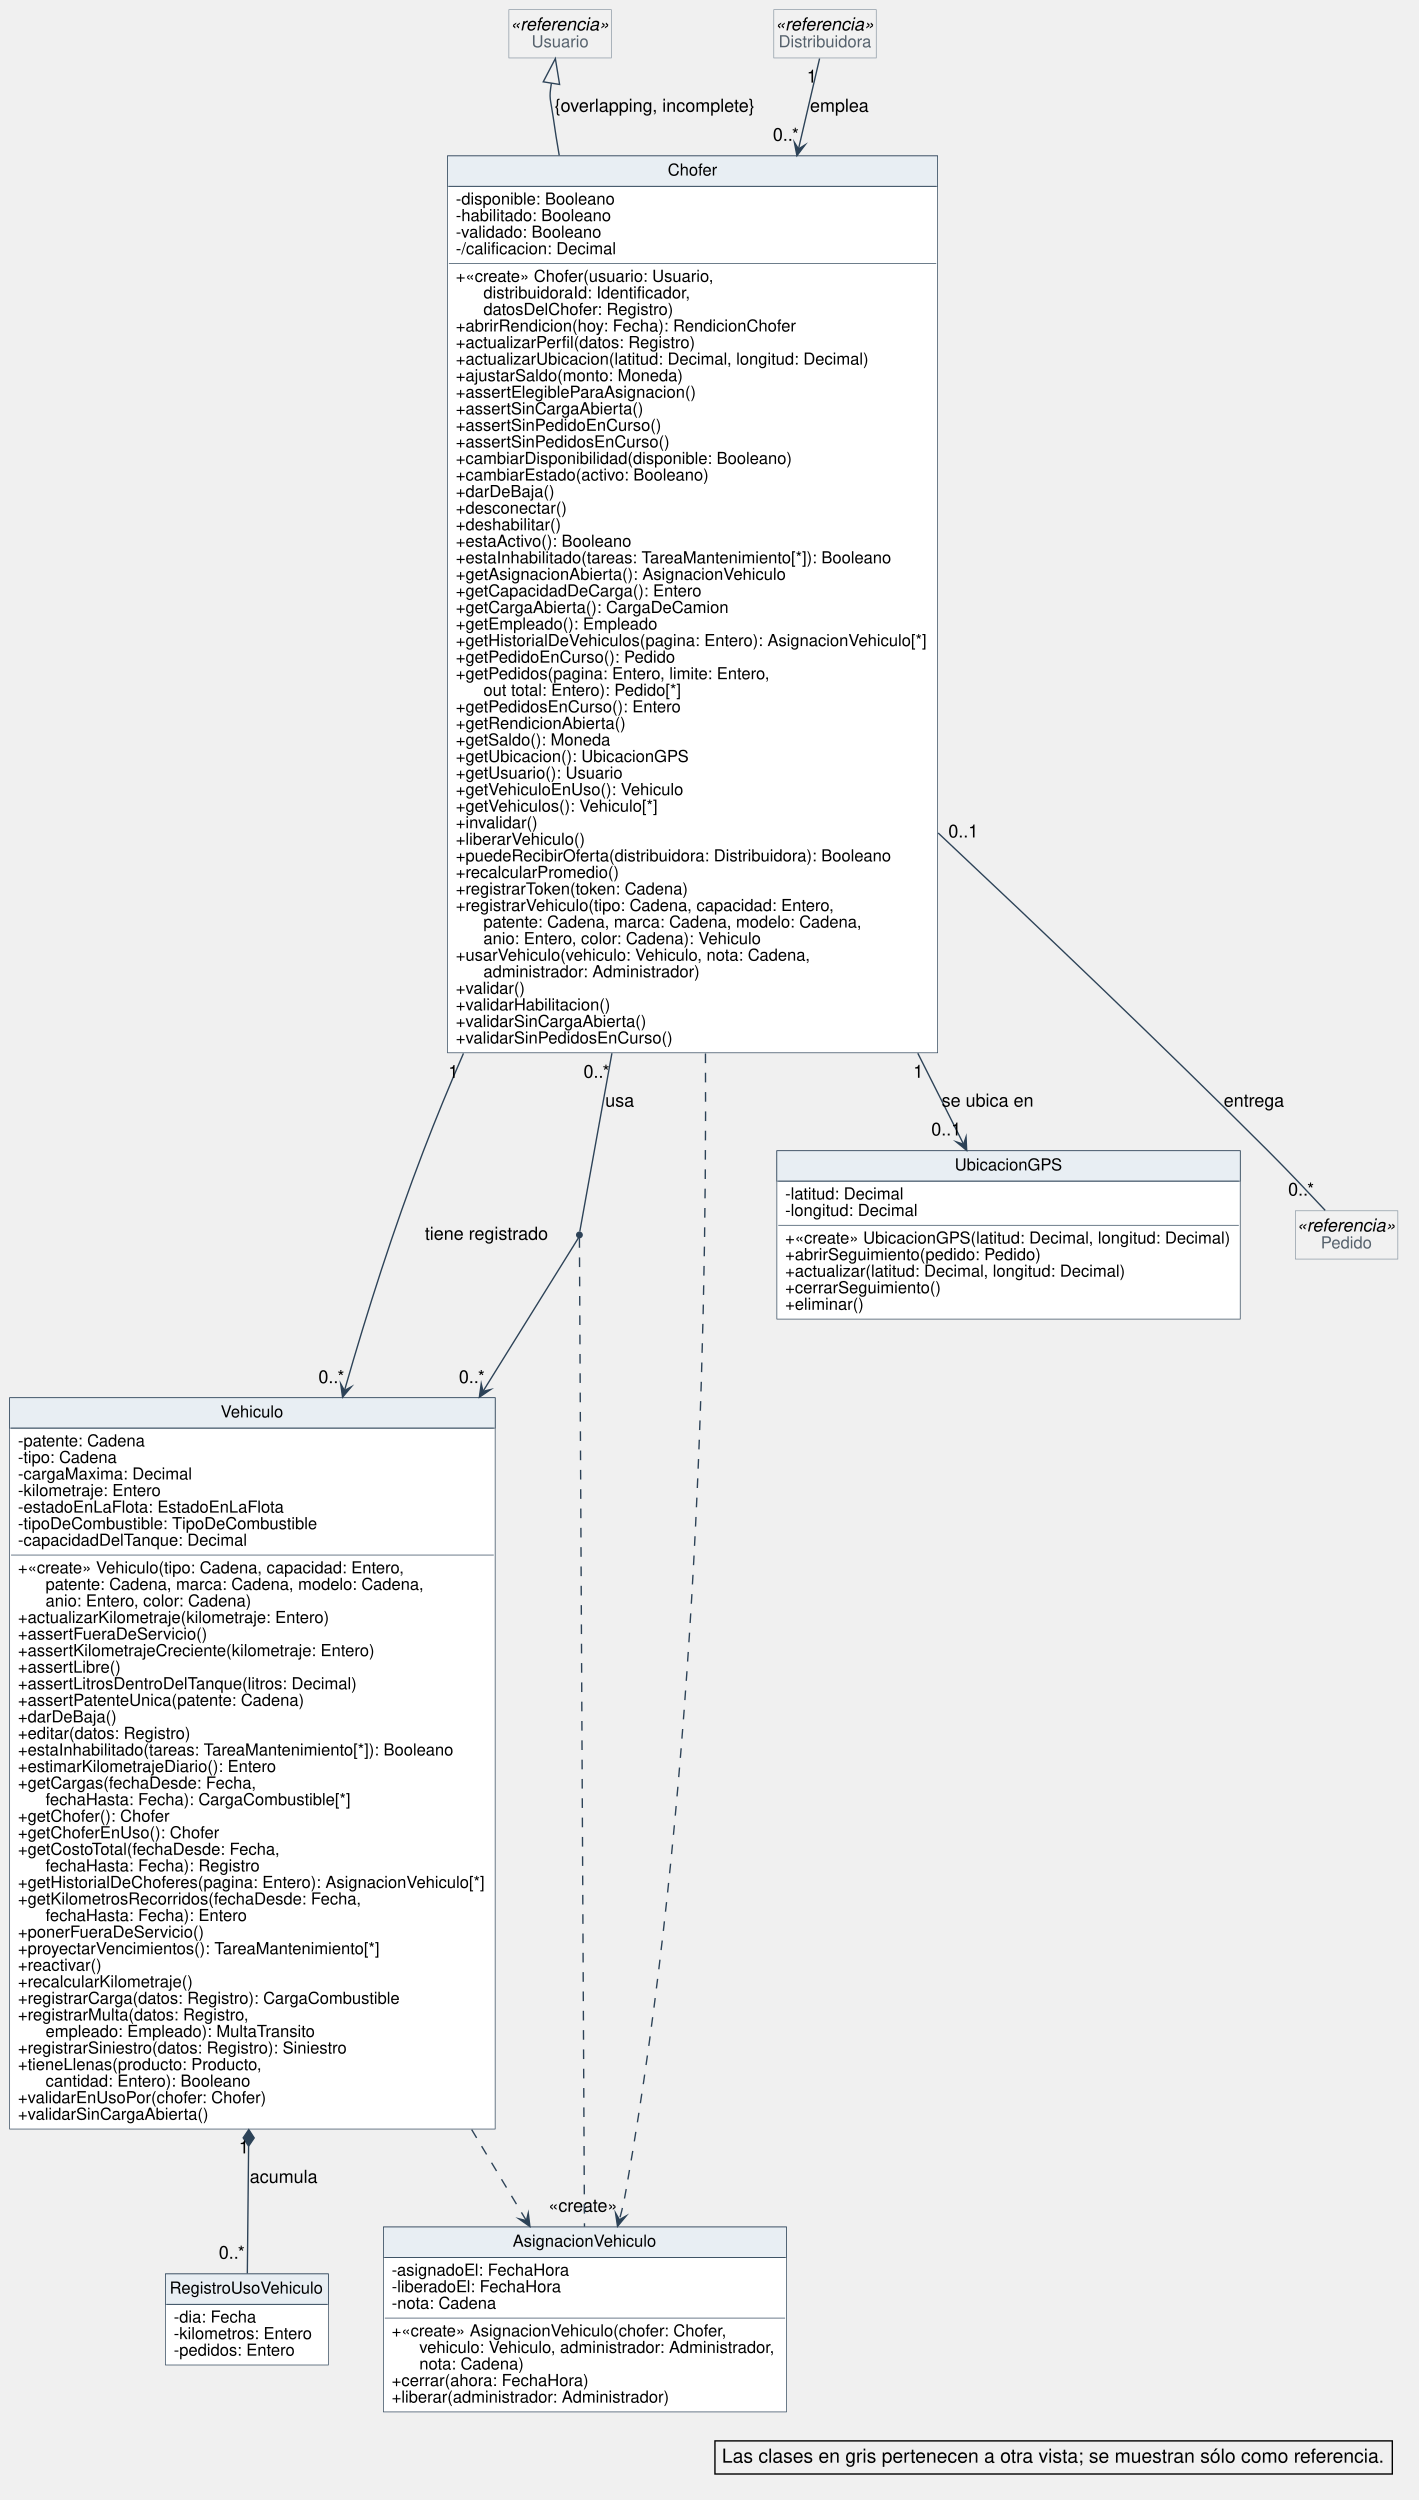
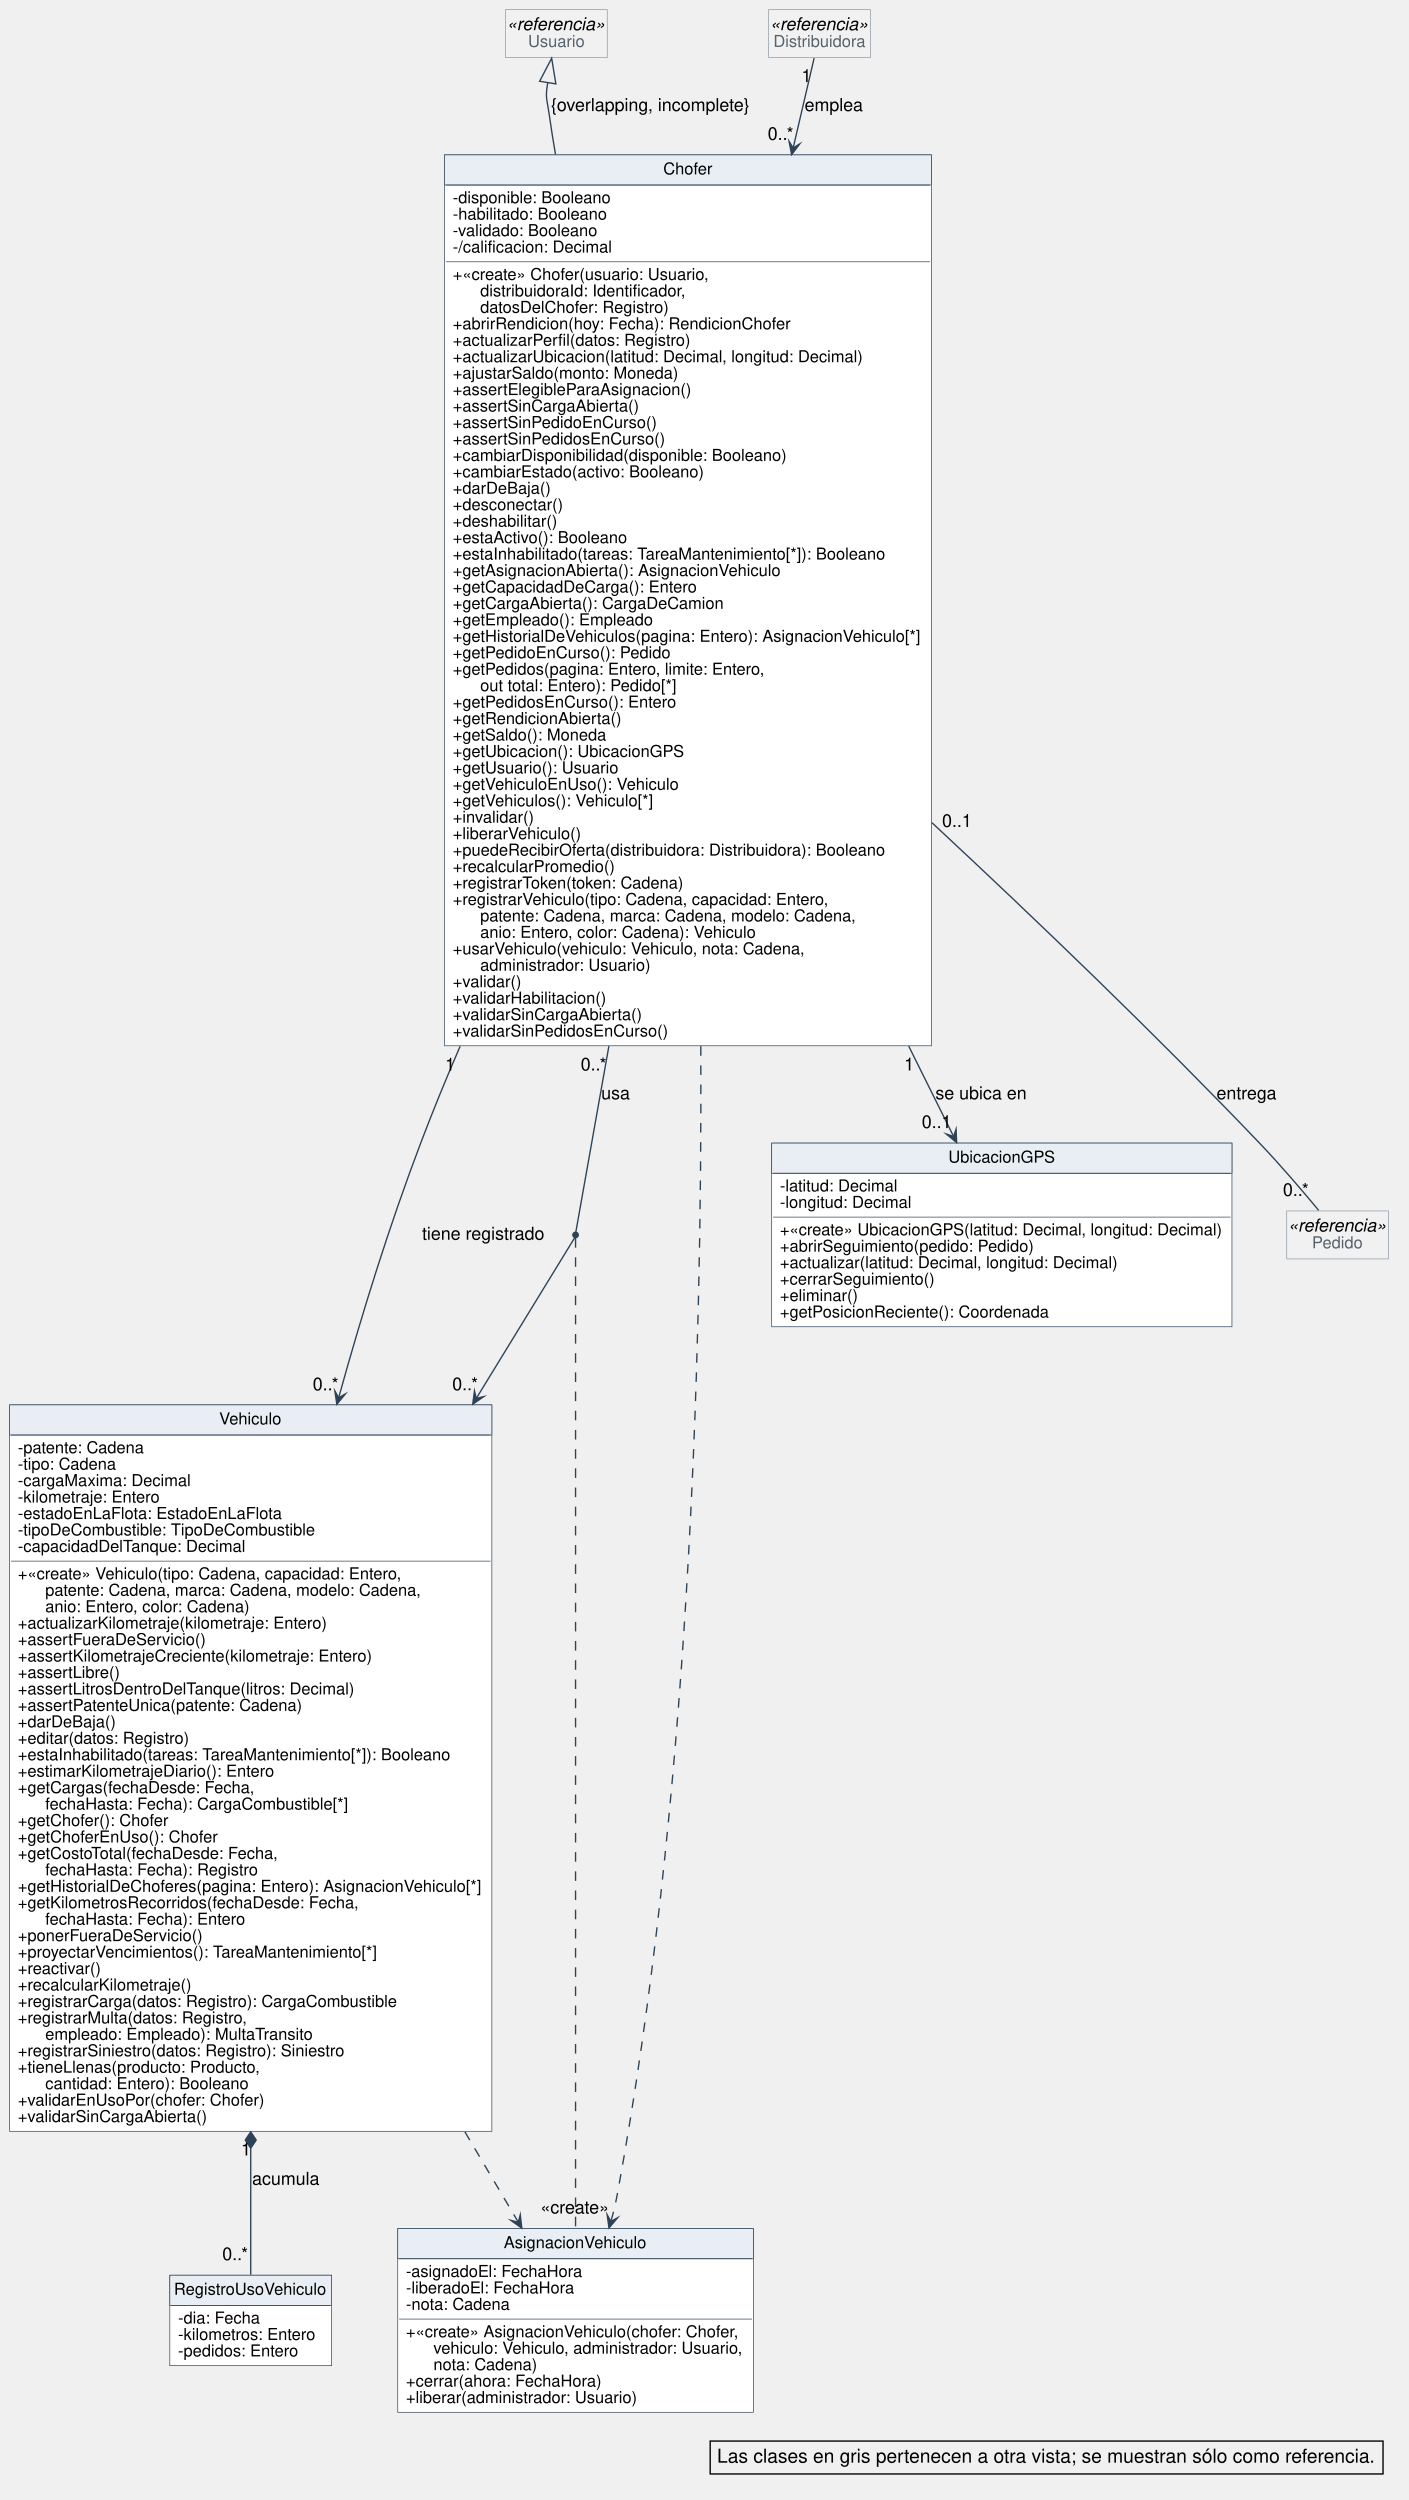
- <svg xmlns="http://www.w3.org/2000/svg" version="1.1" data-diagram-type="CLASS" style="width:1606px;height:2831px;background:#FFFFFF;" width="1606.25px" height="2831.25px" viewBox="0 0 1606 2831" zoomAndPan="magnify" preserveAspectRatio="none" contentStyleType="text/css">
+ <svg xmlns="http://www.w3.org/2000/svg" version="1.1" data-diagram-type="CLASS" style="width:1606px;height:2850px;background:#FFFFFF;" width="1606.25px" height="2850px" viewBox="0 0 1606 2850" zoomAndPan="magnify" preserveAspectRatio="none" contentStyleType="text/css">
  <defs />
  <g font-family="sans-serif" lengthAdjust="spacing">
    <g class="entity" data-qualified-name="Chofer" id="ent0001" data-source-line="59">
      <rect x="506.766" y="176.563" width="554.993" height="1015.625" fill="#FFF" style="stroke:#2C4257;stroke-width:0.781;" />
      <rect x="506.766" y="176.563" width="554.993" height="34.375" fill="#E8EEF3" style="stroke:#2C4257;stroke-width:0.781;" />
      <text x="756.123" y="198.813" fill="#000" font-size="18.75" textLength="56.277" font-family="Helvetica">Chofer</text>
      <line x1="508.328" y1="210.938" x2="1060.196" y2="210.938" style="stroke:#2C4257;stroke-width:0.781;" />
      <text x="516.141" y="231.625" fill="#000" font-size="18.75" textLength="180.341" font-family="Helvetica">-disponible: Booleano</text>
      <text x="516.141" y="250.375" fill="#000" font-size="18.75" textLength="176.175" font-family="Helvetica">-habilitado: Booleano</text>
      <text x="516.141" y="269.125" fill="#000" font-size="18.75" textLength="165.747" font-family="Helvetica">-validado: Booleano</text>
      <text x="516.141" y="287.875" fill="#000" font-size="18.75" textLength="181.302" font-family="Helvetica">-/calificacion: Decimal</text>
      <line x1="508.328" y1="298.438" x2="1060.196" y2="298.438" style="stroke:#2C4257;stroke-width:0.781;" />
      <text x="516.141" y="319.125" fill="#000" font-size="18.75" textLength="293.381" font-family="Helvetica">+«create» Chofer(usuario: Usuario,</text>
      <text x="547.397" y="337.875" fill="#000" font-size="18.75" textLength="235.547" font-family="Helvetica">distribuidoraId: Identificador,</text>
      <text x="547.397" y="356.625" fill="#000" font-size="18.75" textLength="216.76" font-family="Helvetica">datosDelChofer: Registro)</text>
      <text x="516.141" y="375.375" fill="#000" font-size="18.75" textLength="387.177" font-family="Helvetica">+abrirRendicion(hoy: Fecha): RendicionChofer</text>
      <text x="516.141" y="394.125" fill="#000" font-size="18.75" textLength="272.507" font-family="Helvetica">+actualizarPerfil(datos: Registro)</text>
      <text x="516.141" y="412.875" fill="#000" font-size="18.75" textLength="468.43" font-family="Helvetica">+actualizarUbicacion(latitud: Decimal, longitud: Decimal)</text>
      <text x="516.141" y="431.625" fill="#000" font-size="18.75" textLength="257.959" font-family="Helvetica">+ajustarSaldo(monto: Moneda)</text>
      <text x="516.141" y="450.375" fill="#000" font-size="18.75" textLength="272.543" font-family="Helvetica">+assertElegibleParaAsignacion()</text>
      <text x="516.141" y="469.125" fill="#000" font-size="18.75" textLength="212.073" font-family="Helvetica">+assertSinCargaAbierta()</text>
      <text x="516.141" y="487.875" fill="#000" font-size="18.75" textLength="232.928" font-family="Helvetica">+assertSinPedidoEnCurso()</text>
      <text x="516.141" y="506.625" fill="#000" font-size="18.75" textLength="242.303" font-family="Helvetica">+assertSinPedidosEnCurso()</text>
      <text x="516.141" y="525.375" fill="#000" font-size="18.75" textLength="380.96" font-family="Helvetica">+cambiarDisponibilidad(disponible: Booleano)</text>
      <text x="516.141" y="544.125" fill="#000" font-size="18.75" textLength="287.137" font-family="Helvetica">+cambiarEstado(activo: Booleano)</text>
      <text x="516.141" y="562.875" fill="#000" font-size="18.75" textLength="112.033" font-family="Helvetica">+darDeBaja()</text>
      <text x="516.141" y="581.625" fill="#000" font-size="18.75" textLength="125.583" font-family="Helvetica">+desconectar()</text>
      <text x="516.141" y="600.375" fill="#000" font-size="18.75" textLength="119.33" font-family="Helvetica">+deshabilitar()</text>
      <text x="516.141" y="619.125" fill="#000" font-size="18.75" textLength="199.594" font-family="Helvetica">+estaActivo(): Booleano</text>
      <text x="516.141" y="637.875" fill="#000" font-size="18.75" textLength="496.655" font-family="Helvetica">+estaInhabilitado(tareas: TareaMantenimiento[*]): Booleano</text>
      <text x="516.141" y="656.625" fill="#000" font-size="18.75" textLength="374.707" font-family="Helvetica">+getAsignacionAbierta(): AsignacionVehiculo</text>
      <text x="516.141" y="675.375" fill="#000" font-size="18.75" textLength="279.849" font-family="Helvetica">+getCapacidadDeCarga(): Entero</text>
      <text x="516.141" y="694.125" fill="#000" font-size="18.75" textLength="310.043" font-family="Helvetica">+getCargaAbierta(): CargaDeCamion</text>
      <text x="516.141" y="712.875" fill="#000" font-size="18.75" textLength="228.781" font-family="Helvetica">+getEmpleado(): Empleado</text>
      <text x="516.141" y="731.625" fill="#000" font-size="18.75" textLength="536.243" font-family="Helvetica">+getHistorialDeVehiculos(pagina: Entero): AsignacionVehiculo[*]</text>
      <text x="516.141" y="750.375" fill="#000" font-size="18.75" textLength="249.637" font-family="Helvetica">+getPedidoEnCurso(): Pedido</text>
      <text x="516.141" y="769.125" fill="#000" font-size="18.75" textLength="358.026" font-family="Helvetica">+getPedidos(pagina: Entero, limite: Entero,</text>
      <text x="547.397" y="787.875" fill="#000" font-size="18.75" textLength="225.137" font-family="Helvetica">out total: Entero): Pedido[*]</text>
      <text x="516.141" y="806.625" fill="#000" font-size="18.75" textLength="255.872" font-family="Helvetica">+getPedidosEnCurso(): Entero</text>
      <text x="516.141" y="825.375" fill="#000" font-size="18.75" textLength="192.297" font-family="Helvetica">+getRendicionAbierta()</text>
      <text x="516.141" y="844.125" fill="#000" font-size="18.75" textLength="175.635" font-family="Helvetica">+getSaldo(): Moneda</text>
      <text x="516.141" y="862.875" fill="#000" font-size="18.75" textLength="264.185" font-family="Helvetica">+getUbicacion(): UbicacionGPS</text>
      <text x="516.141" y="881.625" fill="#000" font-size="18.75" textLength="189.139" font-family="Helvetica">+getUsuario(): Usuario</text>
      <text x="516.141" y="900.375" fill="#000" font-size="18.75" textLength="260.046" font-family="Helvetica">+getVehiculoEnUso(): Vehiculo</text>
      <text x="516.141" y="919.125" fill="#000" font-size="18.75" textLength="230.859" font-family="Helvetica">+getVehiculos(): Vehiculo[*]</text>
      <text x="516.141" y="937.875" fill="#000" font-size="18.75" textLength="93.265" font-family="Helvetica">+invalidar()</text>
      <text x="516.141" y="956.625" fill="#000" font-size="18.75" textLength="147.464" font-family="Helvetica">+liberarVehiculo()</text>
      <text x="516.141" y="975.375" fill="#000" font-size="18.75" textLength="493.488" font-family="Helvetica">+puedeRecibirOferta(distribuidora: Distribuidora): Booleano</text>
      <text x="516.141" y="994.125" fill="#000" font-size="18.75" textLength="184.964" font-family="Helvetica">+recalcularPromedio()</text>
      <text x="516.141" y="1012.875" fill="#000" font-size="18.75" textLength="266.281" font-family="Helvetica">+registrarToken(token: Cadena)</text>
      <text x="516.141" y="1031.625" fill="#000" font-size="18.75" textLength="430.984" font-family="Helvetica">+registrarVehiculo(tipo: Cadena, capacidad: Entero,</text>
      <text x="547.397" y="1050.375" fill="#000" font-size="18.75" textLength="430.49" font-family="Helvetica">patente: Cadena, marca: Cadena, modelo: Cadena,</text>
      <text x="547.397" y="1069.125" fill="#000" font-size="18.75" textLength="316.855" font-family="Helvetica">anio: Entero, color: Cadena): Vehiculo</text>
      <text x="516.141" y="1087.875" fill="#000" font-size="18.75" textLength="404.947" font-family="Helvetica">+usarVehiculo(vehiculo: Vehiculo, nota: Cadena,</text>
-       <text x="547.397" y="1106.625" fill="#000" font-size="18.75" textLength="245.92" font-family="Helvetica">administrador: Administrador)</text>
+       <text x="547.397" y="1106.625" fill="#000" font-size="18.75" textLength="194.861" font-family="Helvetica">administrador: Usuario)</text>
      <text x="516.141" y="1125.375" fill="#000" font-size="18.75" textLength="78.671" font-family="Helvetica">+validar()</text>
      <text x="516.141" y="1144.125" fill="#000" font-size="18.75" textLength="175.598" font-family="Helvetica">+validarHabilitacion()</text>
      <text x="516.141" y="1162.875" fill="#000" font-size="18.75" textLength="216.248" font-family="Helvetica">+validarSinCargaAbierta()</text>
      <text x="516.141" y="1181.625" fill="#000" font-size="18.75" textLength="246.478" font-family="Helvetica">+validarSinPedidosEnCurso()</text>
    </g>
    <g class="entity" data-qualified-name="Vehiculo" id="ent0002" data-source-line="106">
-       <rect x="10.938" y="1582.813" width="549.774" height="828.125" fill="#FFF" style="stroke:#2C4257;stroke-width:0.781;" />
-       <rect x="10.938" y="1582.813" width="549.774" height="34.375" fill="#E8EEF3" style="stroke:#2C4257;stroke-width:0.781;" />
-       <text x="249.863" y="1605.063" fill="#000" font-size="18.75" textLength="71.924" font-family="Helvetica">Vehiculo</text>
-       <line x1="12.5" y1="1617.188" x2="559.149" y2="1617.188" style="stroke:#2C4257;stroke-width:0.781;" />
-       <text x="20.313" y="1637.875" fill="#000" font-size="18.75" textLength="144.901" font-family="Helvetica">-patente: Cadena</text>
-       <text x="20.313" y="1656.625" fill="#000" font-size="18.75" textLength="112.573" font-family="Helvetica">-tipo: Cadena</text>
-       <text x="20.313" y="1675.375" fill="#000" font-size="18.75" textLength="196.921" font-family="Helvetica">-cargaMaxima: Decimal</text>
-       <text x="20.313" y="1694.125" fill="#000" font-size="18.75" textLength="162.561" font-family="Helvetica">-kilometraje: Entero</text>
-       <text x="20.313" y="1712.875" fill="#000" font-size="18.75" textLength="302.28" font-family="Helvetica">-estadoEnLaFlota: EstadoEnLaFlota</text>
-       <text x="20.313" y="1731.625" fill="#000" font-size="18.75" textLength="339.734" font-family="Helvetica">-tipoDeCombustible: TipoDeCombustible</text>
-       <text x="20.313" y="1750.375" fill="#000" font-size="18.75" textLength="261.594" font-family="Helvetica">-capacidadDelTanque: Decimal</text>
-       <line x1="12.5" y1="1760.938" x2="559.149" y2="1760.938" style="stroke:#2C4257;stroke-width:0.781;" />
-       <text x="20.313" y="1781.625" fill="#000" font-size="18.75" textLength="440.396" font-family="Helvetica">+«create» Vehiculo(tipo: Cadena, capacidad: Entero,</text>
-       <text x="51.569" y="1800.375" fill="#000" font-size="18.75" textLength="430.49" font-family="Helvetica">patente: Cadena, marca: Cadena, modelo: Cadena,</text>
-       <text x="51.569" y="1819.125" fill="#000" font-size="18.75" textLength="234.512" font-family="Helvetica">anio: Entero, color: Cadena)</text>
-       <text x="20.313" y="1837.875" fill="#000" font-size="18.75" textLength="353.787" font-family="Helvetica">+actualizarKilometraje(kilometraje: Entero)</text>
-       <text x="20.313" y="1856.625" fill="#000" font-size="18.75" textLength="214.133" font-family="Helvetica">+assertFueraDeServicio()</text>
-       <text x="20.313" y="1875.375" fill="#000" font-size="18.75" textLength="404.846" font-family="Helvetica">+assertKilometrajeCreciente(kilometraje: Entero)</text>
-       <text x="20.313" y="1894.125" fill="#000" font-size="18.75" textLength="116.19" font-family="Helvetica">+assertLibre()</text>
-       <text x="20.313" y="1912.875" fill="#000" font-size="18.75" textLength="386.078" font-family="Helvetica">+assertLitrosDentroDelTanque(litros: Decimal)</text>
-       <text x="20.313" y="1931.625" fill="#000" font-size="18.75" textLength="325.726" font-family="Helvetica">+assertPatenteUnica(patente: Cadena)</text>
-       <text x="20.313" y="1950.375" fill="#000" font-size="18.75" textLength="112.033" font-family="Helvetica">+darDeBaja()</text>
-       <text x="20.313" y="1969.125" fill="#000" font-size="18.75" textLength="196.445" font-family="Helvetica">+editar(datos: Registro)</text>
-       <text x="20.313" y="1987.875" fill="#000" font-size="18.75" textLength="496.655" font-family="Helvetica">+estaInhabilitado(tareas: TareaMantenimiento[*]): Booleano</text>
-       <text x="20.313" y="2006.625" fill="#000" font-size="18.75" textLength="293.326" font-family="Helvetica">+estimarKilometrajeDiario(): Entero</text>
-       <text x="20.313" y="2025.375" fill="#000" font-size="18.75" textLength="271.509" font-family="Helvetica">+getCargas(fechaDesde: Fecha,</text>
-       <text x="51.569" y="2044.125" fill="#000" font-size="18.75" textLength="347.04" font-family="Helvetica">fechaHasta: Fecha): CargaCombustible[*]</text>
-       <text x="20.313" y="2062.875" fill="#000" font-size="18.75" textLength="172.476" font-family="Helvetica">+getChofer(): Chofer</text>
-       <text x="20.313" y="2081.625" fill="#000" font-size="18.75" textLength="228.754" font-family="Helvetica">+getChoferEnUso(): Chofer</text>
-       <text x="20.313" y="2100.375" fill="#000" font-size="18.75" textLength="301.73" font-family="Helvetica">+getCostoTotal(fechaDesde: Fecha,</text>
-       <text x="51.569" y="2119.125" fill="#000" font-size="18.75" textLength="243.86" font-family="Helvetica">fechaHasta: Fecha): Registro</text>
-       <text x="20.313" y="2137.875" fill="#000" font-size="18.75" textLength="531.024" font-family="Helvetica">+getHistorialDeChoferes(pagina: Entero): AsignacionVehiculo[*]</text>
-       <text x="20.313" y="2156.625" fill="#000" font-size="18.75" textLength="390.289" font-family="Helvetica">+getKilometrosRecorridos(fechaDesde: Fecha,</text>
-       <text x="51.569" y="2175.375" fill="#000" font-size="18.75" textLength="229.285" font-family="Helvetica">fechaHasta: Fecha): Entero</text>
-       <text x="20.313" y="2194.125" fill="#000" font-size="18.75" textLength="211.029" font-family="Helvetica">+ponerFueraDeServicio()</text>
-       <text x="20.313" y="2212.875" fill="#000" font-size="18.75" textLength="414.249" font-family="Helvetica">+proyectarVencimientos(): TareaMantenimiento[*]</text>
-       <text x="20.313" y="2231.625" fill="#000" font-size="18.75" textLength="95.334" font-family="Helvetica">+reactivar()</text>
-       <text x="20.313" y="2250.375" fill="#000" font-size="18.75" textLength="198.505" font-family="Helvetica">+recalcularKilometraje()</text>
-       <text x="20.313" y="2269.125" fill="#000" font-size="18.75" textLength="435.077" font-family="Helvetica">+registrarCarga(datos: Registro): CargaCombustible</text>
-       <text x="20.313" y="2287.875" fill="#000" font-size="18.75" textLength="263.123" font-family="Helvetica">+registrarMulta(datos: Registro,</text>
-       <text x="51.569" y="2306.625" fill="#000" font-size="18.75" textLength="307.443" font-family="Helvetica">empleado: Empleado): MultaTransito</text>
-       <text x="20.313" y="2325.375" fill="#000" font-size="18.75" textLength="374.625" font-family="Helvetica">+registrarSiniestro(datos: Registro): Siniestro</text>
-       <text x="20.313" y="2344.125" fill="#000" font-size="18.75" textLength="276.746" font-family="Helvetica">+tieneLlenas(producto: Producto,</text>
-       <text x="51.569" y="2362.875" fill="#000" font-size="18.75" textLength="232.452" font-family="Helvetica">cantidad: Entero): Booleano</text>
-       <text x="20.313" y="2381.625" fill="#000" font-size="18.75" textLength="282.935" font-family="Helvetica">+validarEnUsoPor(chofer: Chofer)</text>
-       <text x="20.313" y="2400.375" fill="#000" font-size="18.75" textLength="216.248" font-family="Helvetica">+validarSinCargaAbierta()</text>
+       <rect x="10.938" y="1601.563" width="549.774" height="828.125" fill="#FFF" style="stroke:#2C4257;stroke-width:0.781;" />
+       <rect x="10.938" y="1601.563" width="549.774" height="34.375" fill="#E8EEF3" style="stroke:#2C4257;stroke-width:0.781;" />
+       <text x="249.863" y="1623.813" fill="#000" font-size="18.75" textLength="71.924" font-family="Helvetica">Vehiculo</text>
+       <line x1="12.5" y1="1635.938" x2="559.149" y2="1635.938" style="stroke:#2C4257;stroke-width:0.781;" />
+       <text x="20.313" y="1656.625" fill="#000" font-size="18.75" textLength="144.901" font-family="Helvetica">-patente: Cadena</text>
+       <text x="20.313" y="1675.375" fill="#000" font-size="18.75" textLength="112.573" font-family="Helvetica">-tipo: Cadena</text>
+       <text x="20.313" y="1694.125" fill="#000" font-size="18.75" textLength="196.921" font-family="Helvetica">-cargaMaxima: Decimal</text>
+       <text x="20.313" y="1712.875" fill="#000" font-size="18.75" textLength="162.561" font-family="Helvetica">-kilometraje: Entero</text>
+       <text x="20.313" y="1731.625" fill="#000" font-size="18.75" textLength="302.28" font-family="Helvetica">-estadoEnLaFlota: EstadoEnLaFlota</text>
+       <text x="20.313" y="1750.375" fill="#000" font-size="18.75" textLength="339.734" font-family="Helvetica">-tipoDeCombustible: TipoDeCombustible</text>
+       <text x="20.313" y="1769.125" fill="#000" font-size="18.75" textLength="261.594" font-family="Helvetica">-capacidadDelTanque: Decimal</text>
+       <line x1="12.5" y1="1779.688" x2="559.149" y2="1779.688" style="stroke:#2C4257;stroke-width:0.781;" />
+       <text x="20.313" y="1800.375" fill="#000" font-size="18.75" textLength="440.396" font-family="Helvetica">+«create» Vehiculo(tipo: Cadena, capacidad: Entero,</text>
+       <text x="51.569" y="1819.125" fill="#000" font-size="18.75" textLength="430.49" font-family="Helvetica">patente: Cadena, marca: Cadena, modelo: Cadena,</text>
+       <text x="51.569" y="1837.875" fill="#000" font-size="18.75" textLength="234.512" font-family="Helvetica">anio: Entero, color: Cadena)</text>
+       <text x="20.313" y="1856.625" fill="#000" font-size="18.75" textLength="353.787" font-family="Helvetica">+actualizarKilometraje(kilometraje: Entero)</text>
+       <text x="20.313" y="1875.375" fill="#000" font-size="18.75" textLength="214.133" font-family="Helvetica">+assertFueraDeServicio()</text>
+       <text x="20.313" y="1894.125" fill="#000" font-size="18.75" textLength="404.846" font-family="Helvetica">+assertKilometrajeCreciente(kilometraje: Entero)</text>
+       <text x="20.313" y="1912.875" fill="#000" font-size="18.75" textLength="116.19" font-family="Helvetica">+assertLibre()</text>
+       <text x="20.313" y="1931.625" fill="#000" font-size="18.75" textLength="386.078" font-family="Helvetica">+assertLitrosDentroDelTanque(litros: Decimal)</text>
+       <text x="20.313" y="1950.375" fill="#000" font-size="18.75" textLength="325.726" font-family="Helvetica">+assertPatenteUnica(patente: Cadena)</text>
+       <text x="20.313" y="1969.125" fill="#000" font-size="18.75" textLength="112.033" font-family="Helvetica">+darDeBaja()</text>
+       <text x="20.313" y="1987.875" fill="#000" font-size="18.75" textLength="196.445" font-family="Helvetica">+editar(datos: Registro)</text>
+       <text x="20.313" y="2006.625" fill="#000" font-size="18.75" textLength="496.655" font-family="Helvetica">+estaInhabilitado(tareas: TareaMantenimiento[*]): Booleano</text>
+       <text x="20.313" y="2025.375" fill="#000" font-size="18.75" textLength="293.326" font-family="Helvetica">+estimarKilometrajeDiario(): Entero</text>
+       <text x="20.313" y="2044.125" fill="#000" font-size="18.75" textLength="271.509" font-family="Helvetica">+getCargas(fechaDesde: Fecha,</text>
+       <text x="51.569" y="2062.875" fill="#000" font-size="18.75" textLength="347.04" font-family="Helvetica">fechaHasta: Fecha): CargaCombustible[*]</text>
+       <text x="20.313" y="2081.625" fill="#000" font-size="18.75" textLength="172.476" font-family="Helvetica">+getChofer(): Chofer</text>
+       <text x="20.313" y="2100.375" fill="#000" font-size="18.75" textLength="228.754" font-family="Helvetica">+getChoferEnUso(): Chofer</text>
+       <text x="20.313" y="2119.125" fill="#000" font-size="18.75" textLength="301.73" font-family="Helvetica">+getCostoTotal(fechaDesde: Fecha,</text>
+       <text x="51.569" y="2137.875" fill="#000" font-size="18.75" textLength="243.86" font-family="Helvetica">fechaHasta: Fecha): Registro</text>
+       <text x="20.313" y="2156.625" fill="#000" font-size="18.75" textLength="531.024" font-family="Helvetica">+getHistorialDeChoferes(pagina: Entero): AsignacionVehiculo[*]</text>
+       <text x="20.313" y="2175.375" fill="#000" font-size="18.75" textLength="390.289" font-family="Helvetica">+getKilometrosRecorridos(fechaDesde: Fecha,</text>
+       <text x="51.569" y="2194.125" fill="#000" font-size="18.75" textLength="229.285" font-family="Helvetica">fechaHasta: Fecha): Entero</text>
+       <text x="20.313" y="2212.875" fill="#000" font-size="18.75" textLength="211.029" font-family="Helvetica">+ponerFueraDeServicio()</text>
+       <text x="20.313" y="2231.625" fill="#000" font-size="18.75" textLength="414.249" font-family="Helvetica">+proyectarVencimientos(): TareaMantenimiento[*]</text>
+       <text x="20.313" y="2250.375" fill="#000" font-size="18.75" textLength="95.334" font-family="Helvetica">+reactivar()</text>
+       <text x="20.313" y="2269.125" fill="#000" font-size="18.75" textLength="198.505" font-family="Helvetica">+recalcularKilometraje()</text>
+       <text x="20.313" y="2287.875" fill="#000" font-size="18.75" textLength="435.077" font-family="Helvetica">+registrarCarga(datos: Registro): CargaCombustible</text>
+       <text x="20.313" y="2306.625" fill="#000" font-size="18.75" textLength="263.123" font-family="Helvetica">+registrarMulta(datos: Registro,</text>
+       <text x="51.569" y="2325.375" fill="#000" font-size="18.75" textLength="307.443" font-family="Helvetica">empleado: Empleado): MultaTransito</text>
+       <text x="20.313" y="2344.125" fill="#000" font-size="18.75" textLength="374.625" font-family="Helvetica">+registrarSiniestro(datos: Registro): Siniestro</text>
+       <text x="20.313" y="2362.875" fill="#000" font-size="18.75" textLength="276.746" font-family="Helvetica">+tieneLlenas(producto: Producto,</text>
+       <text x="51.569" y="2381.625" fill="#000" font-size="18.75" textLength="232.452" font-family="Helvetica">cantidad: Entero): Booleano</text>
+       <text x="20.313" y="2400.375" fill="#000" font-size="18.75" textLength="282.935" font-family="Helvetica">+validarEnUsoPor(chofer: Chofer)</text>
+       <text x="20.313" y="2419.125" fill="#000" font-size="18.75" textLength="216.248" font-family="Helvetica">+validarSinCargaAbierta()</text>
    </g>
    <g class="entity" data-qualified-name="AsignacionVehiculo" id="ent0003" data-source-line="142">
-       <rect x="434.172" y="2521.875" width="456.445" height="209.375" fill="#FFF" style="stroke:#2C4257;stroke-width:0.781;" />
-       <rect x="434.172" y="2521.875" width="456.445" height="34.375" fill="#E8EEF3" style="stroke:#2C4257;stroke-width:0.781;" />
-       <text x="580.569" y="2544.125" fill="#000" font-size="18.75" textLength="163.651" font-family="Helvetica">AsignacionVehiculo</text>
-       <line x1="435.734" y1="2556.25" x2="889.055" y2="2556.25" style="stroke:#2C4257;stroke-width:0.781;" />
-       <text x="443.547" y="2576.938" fill="#000" font-size="18.75" textLength="202.194" font-family="Helvetica">-asignadoEl: FechaHora</text>
-       <text x="443.547" y="2595.688" fill="#000" font-size="18.75" textLength="192.801" font-family="Helvetica">-liberadoEl: FechaHora</text>
-       <text x="443.547" y="2614.438" fill="#000" font-size="18.75" textLength="118.835" font-family="Helvetica">-nota: Cadena</text>
-       <line x1="435.734" y1="2625" x2="889.055" y2="2625" style="stroke:#2C4257;stroke-width:0.781;" />
-       <text x="443.547" y="2645.688" fill="#000" font-size="18.75" textLength="383.038" font-family="Helvetica">+«create» AsignacionVehiculo(chofer: Chofer,</text>
-       <text x="474.803" y="2664.438" fill="#000" font-size="18.75" textLength="406.439" font-family="Helvetica">vehiculo: Vehiculo, administrador: Administrador,</text>
-       <text x="474.803" y="2683.188" fill="#000" font-size="18.75" textLength="118.835" font-family="Helvetica">nota: Cadena)</text>
-       <text x="443.547" y="2701.938" fill="#000" font-size="18.75" textLength="223.526" font-family="Helvetica">+cerrar(ahora: FechaHora)</text>
-       <text x="443.547" y="2720.688" fill="#000" font-size="18.75" textLength="315.216" font-family="Helvetica">+liberar(administrador: Administrador)</text>
+       <rect x="453.438" y="2540.625" width="405.386" height="209.375" fill="#FFF" style="stroke:#2C4257;stroke-width:0.781;" />
+       <rect x="453.438" y="2540.625" width="405.386" height="34.375" fill="#E8EEF3" style="stroke:#2C4257;stroke-width:0.781;" />
+       <text x="574.305" y="2562.875" fill="#000" font-size="18.75" textLength="163.651" font-family="Helvetica">AsignacionVehiculo</text>
+       <line x1="455" y1="2575" x2="857.261" y2="2575" style="stroke:#2C4257;stroke-width:0.781;" />
+       <text x="462.813" y="2595.688" fill="#000" font-size="18.75" textLength="202.194" font-family="Helvetica">-asignadoEl: FechaHora</text>
+       <text x="462.813" y="2614.438" fill="#000" font-size="18.75" textLength="192.801" font-family="Helvetica">-liberadoEl: FechaHora</text>
+       <text x="462.813" y="2633.188" fill="#000" font-size="18.75" textLength="118.835" font-family="Helvetica">-nota: Cadena</text>
+       <line x1="455" y1="2643.75" x2="857.261" y2="2643.75" style="stroke:#2C4257;stroke-width:0.781;" />
+       <text x="462.813" y="2664.438" fill="#000" font-size="18.75" textLength="383.038" font-family="Helvetica">+«create» AsignacionVehiculo(chofer: Chofer,</text>
+       <text x="494.069" y="2683.188" fill="#000" font-size="18.75" textLength="355.38" font-family="Helvetica">vehiculo: Vehiculo, administrador: Usuario,</text>
+       <text x="494.069" y="2701.938" fill="#000" font-size="18.75" textLength="118.835" font-family="Helvetica">nota: Cadena)</text>
+       <text x="462.813" y="2720.688" fill="#000" font-size="18.75" textLength="223.526" font-family="Helvetica">+cerrar(ahora: FechaHora)</text>
+       <text x="462.813" y="2739.438" fill="#000" font-size="18.75" textLength="264.157" font-family="Helvetica">+liberar(administrador: Usuario)</text>
    </g>
    <g class="entity" data-qualified-name="UbicacionGPS" id="ent0004" data-source-line="150">
-       <rect x="879.719" y="1303.125" width="524.707" height="190.625" fill="#FFF" style="stroke:#2C4257;stroke-width:0.781;" />
+       <rect x="879.719" y="1303.125" width="524.707" height="209.375" fill="#FFF" style="stroke:#2C4257;stroke-width:0.781;" />
      <rect x="879.719" y="1303.125" width="524.707" height="34.375" fill="#E8EEF3" style="stroke:#2C4257;stroke-width:0.781;" />
      <text x="1081.107" y="1325.375" fill="#000" font-size="18.75" textLength="121.93" font-family="Helvetica">UbicacionGPS</text>
      <line x1="881.281" y1="1337.5" x2="1402.863" y2="1337.5" style="stroke:#2C4257;stroke-width:0.781;" />
      <text x="889.094" y="1358.188" fill="#000" font-size="18.75" textLength="134.418" font-family="Helvetica">-latitud: Decimal</text>
      <text x="889.094" y="1376.938" fill="#000" font-size="18.75" textLength="150.064" font-family="Helvetica">-longitud: Decimal</text>
      <line x1="881.281" y1="1387.5" x2="1402.863" y2="1387.5" style="stroke:#2C4257;stroke-width:0.781;" />
      <text x="889.094" y="1408.188" fill="#000" font-size="18.75" textLength="505.957" font-family="Helvetica">+«create» UbicacionGPS(latitud: Decimal, longitud: Decimal)</text>
      <text x="889.094" y="1426.938" fill="#000" font-size="18.75" textLength="290.286" font-family="Helvetica">+abrirSeguimiento(pedido: Pedido)</text>
      <text x="889.094" y="1445.688" fill="#000" font-size="18.75" textLength="386.096" font-family="Helvetica">+actualizar(latitud: Decimal, longitud: Decimal)</text>
      <text x="889.094" y="1464.438" fill="#000" font-size="18.75" textLength="176.633" font-family="Helvetica">+cerrarSeguimiento()</text>
      <text x="889.094" y="1483.188" fill="#000" font-size="18.75" textLength="89.081" font-family="Helvetica">+eliminar()</text>
-     </g>
-     <g class="entity" data-qualified-name="RegistroUsoVehiculo" id="ent0005" data-source-line="159">
-       <rect x="187.344" y="2575" width="184.46" height="103.125" fill="#FFF" style="stroke:#2C4257;stroke-width:0.781;" />
-       <rect x="187.344" y="2575" width="184.46" height="34.375" fill="#E8EEF3" style="stroke:#2C4257;stroke-width:0.781;" />
-       <text x="192.031" y="2597.25" fill="#000" font-size="18.75" textLength="175.085" font-family="Helvetica">RegistroUsoVehiculo</text>
-       <line x1="188.906" y1="2609.375" x2="370.242" y2="2609.375" style="stroke:#2C4257;stroke-width:0.781;" />
-       <text x="196.719" y="2630.063" fill="#000" font-size="18.75" textLength="93.796" font-family="Helvetica">-dia: Fecha</text>
-       <text x="196.719" y="2648.813" fill="#000" font-size="18.75" textLength="157.343" font-family="Helvetica">-kilometros: Entero</text>
-       <text x="196.719" y="2667.563" fill="#000" font-size="18.75" textLength="137.585" font-family="Helvetica">-pedidos: Entero</text>
-     </g>
-     <g class="entity" data-qualified-name="Usuario" id="ent0006" data-source-line="164">
+       <text x="889.094" y="1501.938" fill="#000" font-size="18.75" textLength="308.002" font-family="Helvetica">+getPosicionReciente(): Coordenada</text>
+     </g>
+     <g class="entity" data-qualified-name="RegistroUsoVehiculo" id="ent0005" data-source-line="160">
+       <rect x="193.594" y="2593.75" width="184.46" height="103.125" fill="#FFF" style="stroke:#2C4257;stroke-width:0.781;" />
+       <rect x="193.594" y="2593.75" width="184.46" height="34.375" fill="#E8EEF3" style="stroke:#2C4257;stroke-width:0.781;" />
+       <text x="198.281" y="2616" fill="#000" font-size="18.75" textLength="175.085" font-family="Helvetica">RegistroUsoVehiculo</text>
+       <line x1="195.156" y1="2628.125" x2="376.492" y2="2628.125" style="stroke:#2C4257;stroke-width:0.781;" />
+       <text x="202.969" y="2648.813" fill="#000" font-size="18.75" textLength="93.796" font-family="Helvetica">-dia: Fecha</text>
+       <text x="202.969" y="2667.563" fill="#000" font-size="18.75" textLength="157.343" font-family="Helvetica">-kilometros: Entero</text>
+       <text x="202.969" y="2686.313" fill="#000" font-size="18.75" textLength="137.585" font-family="Helvetica">-pedidos: Entero</text>
+     </g>
+     <g class="entity" data-qualified-name="Usuario" id="ent0006" data-source-line="165">
      <rect x="576.234" y="10.938" width="116.044" height="54.688" fill="#F1F1F1" style="stroke:#8A97A3;stroke-width:0.781;" />
      <text x="577.797" y="34.391" fill="#000" font-size="20.313" textLength="112.919" font-style="italic" font-family="Helvetica">«referencia»</text>
      <text x="601.952" y="53.5" fill="#55616C" font-size="18.75" textLength="64.609" font-family="Helvetica">Usuario</text>
    </g>
-     <g class="entity" data-qualified-name="Distribuidora" id="ent0007" data-source-line="165">
+     <g class="entity" data-qualified-name="Distribuidora" id="ent0007" data-source-line="166">
      <rect x="876.234" y="10.938" width="116.044" height="54.688" fill="#F1F1F1" style="stroke:#8A97A3;stroke-width:0.781;" />
      <text x="877.797" y="34.391" fill="#000" font-size="20.313" textLength="112.919" font-style="italic" font-family="Helvetica">«referencia»</text>
      <text x="881.632" y="53.5" fill="#55616C" font-size="18.75" textLength="105.249" font-family="Helvetica">Distribuidora</text>
    </g>
-     <g class="entity" data-qualified-name="Pedido" id="ent0008" data-source-line="166">
-       <rect x="1466.859" y="1371.094" width="116.044" height="54.688" fill="#F1F1F1" style="stroke:#8A97A3;stroke-width:0.781;" />
-       <text x="1468.422" y="1394.547" fill="#000" font-size="20.313" textLength="112.919" font-style="italic" font-family="Helvetica">«referencia»</text>
-       <text x="1495.69" y="1413.657" fill="#55616C" font-size="18.75" textLength="58.383" font-family="Helvetica">Pedido</text>
-     </g>
-     <ellipse cx="656.141" cy="1398.438" rx="3.125" ry="3.125" fill="#2C4257" style="stroke:#2C4257;stroke-width:1.563;" />
-     <g class="link" data-entity-1="ent0006" data-entity-2="ent0001" id="lnk9" data-source-line="168" data-link-type="extension">
-       <path d="M624.425,94.143 C621.425,112.8 623.313,110.516 626.453,132.813 C628.453,147.078 630.734,161.484 633.266,175.984" style="stroke:#2C4257;stroke-width:1.563;" fill="none" id="Usuario-backto-Chofer" codeLine="168" />
+     <g class="entity" data-qualified-name="Pedido" id="ent0008" data-source-line="167">
+       <rect x="1466.859" y="1380.469" width="116.044" height="54.688" fill="#F1F1F1" style="stroke:#8A97A3;stroke-width:0.781;" />
+       <text x="1468.422" y="1403.922" fill="#000" font-size="20.313" textLength="112.919" font-style="italic" font-family="Helvetica">«referencia»</text>
+       <text x="1495.69" y="1423.032" fill="#55616C" font-size="18.75" textLength="58.383" font-family="Helvetica">Pedido</text>
+     </g>
+     <ellipse cx="656.141" cy="1407.813" rx="3.125" ry="3.125" fill="#2C4257" style="stroke:#2C4257;stroke-width:1.563;" />
+     <g class="link" data-entity-1="ent0006" data-entity-2="ent0001" id="lnk9" data-source-line="169" data-link-type="extension">
+       <path d="M624.425,94.143 C621.425,112.8 623.313,110.516 626.453,132.813 C628.453,147.078 630.734,161.484 633.266,175.984" style="stroke:#2C4257;stroke-width:1.563;" fill="none" id="Usuario-backto-Chofer" codeLine="169" />
      <polygon points="628.891,66.375,615.169,92.655,633.681,95.632,628.891,66.375" fill="none" style="stroke:#2C4257;stroke-width:1.563;stroke-linejoin:miter;stroke-miterlimit:10;" />
      <text x="628.016" y="126.579" fill="#000" font-size="20.313" textLength="228.109" font-family="Helvetica">{overlapping, incomplete}</text>
    </g>
-     <g class="link" data-entity-1="ent0007" data-entity-2="ent0001" id="lnk10" data-source-line="169" data-link-type="dependency">
-       <path d="M928.109,66.25 C922.484,90.344 915.165,121.72 904.212,168.673" style="stroke:#2C4257;stroke-width:1.563;" fill="none" id="Distribuidora-to-Chofer" codeLine="169" />
+     <g class="link" data-entity-1="ent0007" data-entity-2="ent0001" id="lnk10" data-source-line="170" data-link-type="dependency">
+       <path d="M928.109,66.25 C922.484,90.344 915.165,121.72 904.212,168.673" style="stroke:#2C4257;stroke-width:1.563;" fill="none" id="Distribuidora-to-Chofer" codeLine="170" />
      <polygon points="902.437,176.281,911.719,164.006,904.212,168.673,899.546,161.167,902.437,176.281" fill="#2C4257" style="stroke:#2C4257;stroke-width:1.563;stroke-linejoin:miter;stroke-miterlimit:10;" />
      <text x="917.234" y="126.579" fill="#000" font-size="20.313" textLength="66.621" font-family="Helvetica">emplea</text>
      <text x="913.67" y="93.567" fill="#000" font-size="20.313" font-family="Helvetica">1</text>
      <text x="875.181" y="159.463" fill="#000" font-size="20.313" textLength="30.489" font-family="Helvetica">0..*</text>
    </g>
-     <g class="link" data-entity-1="ent0001" data-entity-2="ent0008" id="lnk11" data-source-line="170" data-link-type="association">
-       <path d="M1062.375,943.281 C1179.063,1052.828 1315.375,1182.844 1435.828,1303.125 C1458.219,1325.484 1482.969,1351.656 1500.672,1370.656" style="stroke:#2C4257;stroke-width:1.563;" fill="none" id="Chofer-Pedido" codeLine="170" />
-       <text x="1385.734" y="1253.141" fill="#000" font-size="20.313" textLength="68.892" font-family="Helvetica">entrega</text>
-       <text x="1073.901" y="948.327" fill="#000" font-size="20.313" textLength="33.881" font-family="Helvetica">0..1</text>
-       <text x="1458.664" y="1353.892" fill="#000" font-size="20.313" textLength="30.489" font-family="Helvetica">0..*</text>
-     </g>
-     <g class="link" data-entity-1="ent0001" data-entity-2="ent0002" id="lnk12" data-source-line="171" data-link-type="dependency">
-       <path d="M524.828,1192.875 C508.734,1229.844 493.469,1266.859 479.578,1303.125 C445.547,1391.984 416.75,1481.804 390.078,1574.679" style="stroke:#2C4257;stroke-width:1.563;" fill="none" id="Chofer-to-Vehiculo" codeLine="171" />
-       <polygon points="387.922,1582.188,397.811,1570.396,390.078,1574.679,385.796,1566.946,387.922,1582.188" fill="#2C4257" style="stroke:#2C4257;stroke-width:1.563;stroke-linejoin:miter;stroke-miterlimit:10;" />
-       <text x="481.141" y="1403.922" fill="#000" font-size="20.313" textLength="140.015" font-family="Helvetica">tiene registrado</text>
-       <text x="507.686" y="1220.672" fill="#000" font-size="20.313" font-family="Helvetica">1</text>
-       <text x="360.563" y="1566.231" fill="#000" font-size="20.313" textLength="30.489" font-family="Helvetica">0..*</text>
-     </g>
-     <g class="link" data-entity-1="ent0001" data-entity-2="ent0004" id="lnk14" data-source-line="173" data-link-type="dependency">
-       <path d="M1039.297,1192.672 C1059.891,1233.594 1075.316,1264.24 1091.176,1295.756" style="stroke:#2C4257;stroke-width:1.563;" fill="none" id="Chofer-to-UbicacionGPS" codeLine="173" />
-       <polygon points="1094.688,1302.734,1093.949,1287.363,1091.176,1295.756,1082.783,1292.982,1094.688,1302.734" fill="#2C4257" style="stroke:#2C4257;stroke-width:1.563;stroke-linejoin:miter;stroke-miterlimit:10;" />
+     <g class="link" data-entity-1="ent0001" data-entity-2="ent0008" id="lnk11" data-source-line="171" data-link-type="association">
+       <path d="M1062.406,937.875 C1180.188,1047.5 1317.313,1179.047 1435.828,1303.125 C1459.844,1328.266 1485.641,1358.547 1503.266,1379.766" style="stroke:#2C4257;stroke-width:1.563;" fill="none" id="Chofer-Pedido" codeLine="171" />
+       <text x="1386.813" y="1253.141" fill="#000" font-size="20.313" textLength="68.892" font-family="Helvetica">entrega</text>
+       <text x="1073.933" y="942.709" fill="#000" font-size="20.313" textLength="33.881" font-family="Helvetica">0..1</text>
+       <text x="1462.535" y="1363.394" fill="#000" font-size="20.313" textLength="30.489" font-family="Helvetica">0..*</text>
+     </g>
+     <g class="link" data-entity-1="ent0001" data-entity-2="ent0002" id="lnk12" data-source-line="172" data-link-type="dependency">
+       <path d="M524.531,1192.766 C508.516,1229.766 493.344,1266.813 479.578,1303.125 C443.641,1397.922 413.48,1494.628 386.074,1593.378" style="stroke:#2C4257;stroke-width:1.563;" fill="none" id="Chofer-to-Vehiculo" codeLine="172" />
+       <polygon points="383.984,1600.906,393.767,1589.027,386.074,1593.378,381.723,1585.685,383.984,1600.906" fill="#2C4257" style="stroke:#2C4257;stroke-width:1.563;stroke-linejoin:miter;stroke-miterlimit:10;" />
+       <text x="481.141" y="1413.297" fill="#000" font-size="20.313" textLength="140.015" font-family="Helvetica">tiene registrado</text>
+       <text x="507.382" y="1220.56" fill="#000" font-size="20.313" font-family="Helvetica">1</text>
+       <text x="356.521" y="1584.949" fill="#000" font-size="20.313" textLength="30.489" font-family="Helvetica">0..*</text>
+     </g>
+     <g class="link" data-entity-1="ent0001" data-entity-2="ent0004" id="lnk14" data-source-line="174" data-link-type="dependency">
+       <path d="M1035.922,1192.563 C1056.047,1233.078 1071.228,1263.612 1087.088,1295.55" style="stroke:#2C4257;stroke-width:1.563;" fill="none" id="Chofer-to-UbicacionGPS" codeLine="174" />
+       <polygon points="1090.563,1302.547,1089.906,1287.172,1087.088,1295.55,1078.71,1292.732,1090.563,1302.547" fill="#2C4257" style="stroke:#2C4257;stroke-width:1.563;stroke-linejoin:miter;stroke-miterlimit:10;" />
      <text x="1066.344" y="1253.141" fill="#000" font-size="20.313" textLength="103.893" font-family="Helvetica">se ubica en</text>
-       <text x="1034.213" y="1220.464" fill="#000" font-size="20.313" font-family="Helvetica">1</text>
-       <text x="1054.561" y="1285.823" fill="#000" font-size="20.313" textLength="33.881" font-family="Helvetica">0..1</text>
-     </g>
-     <g class="link" data-entity-1="ent0002" data-entity-2="ent0005" id="lnk15" data-source-line="174" data-link-type="composition">
-       <path d="M281.518,2430.312 C280.878,2495.28 280.469,2535.094 280.078,2574.359" style="stroke:#2C4257;stroke-width:1.563;" fill="none" id="Vehiculo-backto-RegistroUsoVehiculo" codeLine="174" />
-       <polygon points="281.703,2411.563,275.361,2420.875,281.518,2430.312,287.86,2420.999,281.703,2411.563" fill="#2C4257" style="stroke:#2C4257;stroke-width:1.563;stroke-linejoin:miter;stroke-miterlimit:10;" />
-       <text x="282.813" y="2471.891" fill="#000" font-size="20.313" textLength="76.777" font-family="Helvetica">acumula</text>
-       <text x="270.516" y="2438.488" fill="#000" font-size="20.313" font-family="Helvetica">1</text>
-       <text x="247.733" y="2557.801" fill="#000" font-size="20.313" textLength="30.489" font-family="Helvetica">0..*</text>
-     </g>
-     <g class="link" data-entity-1="ent0001" data-entity-2="ent0003" id="lnk16" data-source-line="175" data-link-type="dependency">
-       <path d="M798.875,1192.922 C800.609,1553.969 785.266,2049.219 709.266,2478.125 C706.766,2492.219 705.361,2499.317 701.376,2513.63" style="stroke:#2C4257;stroke-width:1.563;stroke-dasharray:10.938,10.938;" fill="none" id="Chofer-to-AsignacionVehiculo" codeLine="175" />
-       <polygon points="699.281,2521.156,709.074,2509.285,701.376,2513.63,697.032,2505.933,699.281,2521.156" fill="#2C4257" style="stroke:#2C4257;stroke-width:1.563;stroke-linejoin:miter;stroke-miterlimit:10;" />
-       <text x="620.979" y="2504.567" fill="#000" font-size="20.313" textLength="79.048" font-family="Helvetica">«create»</text>
-     </g>
-     <g class="link" data-entity-1="ent0002" data-entity-2="ent0003" id="lnk17" data-source-line="176" data-link-type="dependency">
-       <path d="M534.109,2411.563 C558.172,2451.594 576.741,2482.491 596.069,2514.648" style="stroke:#2C4257;stroke-width:1.563;stroke-dasharray:10.938,10.938;" fill="none" id="Vehiculo-to-AsignacionVehiculo" codeLine="176" />
-       <polygon points="600.094,2521.344,598.206,2506.071,596.069,2514.648,587.492,2512.511,600.094,2521.344" fill="#2C4257" style="stroke:#2C4257;stroke-width:1.563;stroke-linejoin:miter;stroke-miterlimit:10;" />
-     </g>
-     <g class="link" data-entity-1="ent0001" data-entity-2="ent0019" id="lnk20" data-source-line="177" data-link-type="association">
-       <path d="M692.938,1192.672 C674.141,1296.984 659.188,1379.938 656.547,1394.578" style="stroke:#2C4257;stroke-width:1.563;" fill="none" id="Chofer-apoint18" />
+       <text x="1030.759" y="1220.352" fill="#000" font-size="20.313" font-family="Helvetica">1</text>
+       <text x="1050.801" y="1285.973" fill="#000" font-size="20.313" textLength="33.881" font-family="Helvetica">0..1</text>
+     </g>
+     <g class="link" data-entity-1="ent0002" data-entity-2="ent0005" id="lnk15" data-source-line="175" data-link-type="composition">
+       <path d="M285.828,2449.063 C285.828,2514.031 285.828,2553.844 285.828,2593.109" style="stroke:#2C4257;stroke-width:1.563;" fill="none" id="Vehiculo-backto-RegistroUsoVehiculo" codeLine="175" />
+       <polygon points="285.828,2430.313,279.578,2439.688,285.828,2449.063,292.078,2439.688,285.828,2430.313" fill="#2C4257" style="stroke:#2C4257;stroke-width:1.563;stroke-linejoin:miter;stroke-miterlimit:10;" />
+       <text x="287.391" y="2490.641" fill="#000" font-size="20.313" textLength="76.777" font-family="Helvetica">acumula</text>
+       <text x="274.75" y="2457.238" fill="#000" font-size="20.313" font-family="Helvetica">1</text>
+       <text x="253.388" y="2576.551" fill="#000" font-size="20.313" textLength="30.489" font-family="Helvetica">0..*</text>
+     </g>
+     <g class="link" data-entity-1="ent0001" data-entity-2="ent0003" id="lnk16" data-source-line="176" data-link-type="dependency">
+       <path d="M798.906,1192.625 C800.531,1558.063 784.359,2061.578 704.578,2496.875 C701.984,2511 700.515,2518.132 696.406,2532.444" style="stroke:#2C4257;stroke-width:1.563;stroke-dasharray:10.938,10.938;" fill="none" id="Chofer-to-AsignacionVehiculo" codeLine="176" />
+       <polygon points="694.25,2539.953,704.138,2528.162,696.406,2532.444,692.124,2524.712,694.25,2539.953" fill="#2C4257" style="stroke:#2C4257;stroke-width:1.563;stroke-linejoin:miter;stroke-miterlimit:10;" />
+       <text x="616.075" y="2523.369" fill="#000" font-size="20.313" textLength="79.048" font-family="Helvetica">«create»</text>
+     </g>
+     <g class="link" data-entity-1="ent0002" data-entity-2="ent0003" id="lnk17" data-source-line="177" data-link-type="dependency">
+       <path d="M529.984,2430.313 C553.656,2470.344 571.901,2501.211 590.901,2533.368" style="stroke:#2C4257;stroke-width:1.563;stroke-dasharray:10.938,10.938;" fill="none" id="Vehiculo-to-AsignacionVehiculo" codeLine="177" />
+       <polygon points="594.875,2540.094,593.102,2524.807,590.901,2533.368,582.34,2531.166,594.875,2540.094" fill="#2C4257" style="stroke:#2C4257;stroke-width:1.563;stroke-linejoin:miter;stroke-miterlimit:10;" />
+     </g>
+     <g class="link" data-entity-1="ent0001" data-entity-2="ent0019" id="lnk20" data-source-line="178" data-link-type="association">
+       <path d="M694.141,1192.563 C674.484,1303.094 658.766,1391.438 656.438,1404.563" style="stroke:#2C4257;stroke-width:1.563;" fill="none" id="Chofer-apoint18" />
      <text x="685.375" y="1253.141" fill="#000" font-size="20.313" textLength="32.75" font-family="Helvetica">usa</text>
-       <text x="660.771" y="1220.464" fill="#000" font-size="20.313" textLength="30.489" font-family="Helvetica">0..*</text>
-     </g>
-     <g class="link" data-entity-1="ent0019" data-entity-2="ent0002" id="lnk21" data-source-line="177" data-link-type="dependency">
-       <path d="M655.078,1401.703 C647.531,1413.828 604.844,1482.444 546.954,1575.538" style="stroke:#2C4257;stroke-width:1.563;" fill="none" id="apoint18-to-Vehiculo" />
-       <polygon points="542.828,1582.172,555.562,1573.531,546.954,1575.538,544.947,1566.93,542.828,1582.172" fill="#2C4257" style="stroke:#2C4257;stroke-width:1.563;stroke-linejoin:miter;stroke-miterlimit:10;" />
-       <text x="519.584" y="1566.215" fill="#000" font-size="20.313" textLength="30.489" font-family="Helvetica">0..*</text>
-     </g>
-     <g class="link" data-entity-1="ent0019" data-entity-2="ent0003" id="lnk22" data-source-line="177" data-link-type="association">
-       <path d="M656.141,1401.984 C656.375,1446.719 660.391,2234.5 661.859,2521.5" style="stroke:#2C4257;stroke-width:1.563;stroke-dasharray:10.938,10.938;" fill="none" id="apoint18-AsignacionVehiculo" />
-     </g>
-     <g class="legend" data-source-line="179">
-       <rect x="809.609" y="2764.063" width="767.044" height="37.5" fill="none" style="stroke:#000;stroke-width:1.563;" />
-       <text x="817.422" y="2788.719" fill="#000" font-size="21.875" textLength="751.419" font-family="Helvetica">Las clases en gris pertenecen a otra vista; se muestran sólo como referencia.</text>
+       <text x="662.002" y="1220.352" fill="#000" font-size="20.313" textLength="30.489" font-family="Helvetica">0..*</text>
+     </g>
+     <g class="link" data-entity-1="ent0019" data-entity-2="ent0002" id="lnk21" data-source-line="178" data-link-type="dependency">
+       <path d="M655.078,1411.109 C647.359,1423.703 602.674,1496.666 542.971,1594.15" style="stroke:#2C4257;stroke-width:1.563;" fill="none" id="apoint18-to-Vehiculo" />
+       <polygon points="538.891,1600.813,551.565,1592.085,542.971,1594.15,540.905,1585.556,538.891,1600.813" fill="#2C4257" style="stroke:#2C4257;stroke-width:1.563;stroke-linejoin:miter;stroke-miterlimit:10;" />
+       <text x="515.542" y="1584.853" fill="#000" font-size="20.313" textLength="30.489" font-family="Helvetica">0..*</text>
+     </g>
+     <g class="link" data-entity-1="ent0019" data-entity-2="ent0003" id="lnk22" data-source-line="178" data-link-type="association">
+       <path d="M656.141,1411.375 C656.141,1456.484 656.141,2251.219 656.141,2539.984" style="stroke:#2C4257;stroke-width:1.563;stroke-dasharray:10.938,10.938;" fill="none" id="apoint18-AsignacionVehiculo" />
+     </g>
+     <g class="legend" data-source-line="180">
+       <rect x="809.609" y="2782.813" width="767.044" height="37.5" fill="none" style="stroke:#000;stroke-width:1.563;" />
+       <text x="817.422" y="2807.469" fill="#000" font-size="21.875" textLength="751.419" font-family="Helvetica">Las clases en gris pertenecen a otra vista; se muestran sólo como referencia.</text>
    </g>
  </g>
</svg>
